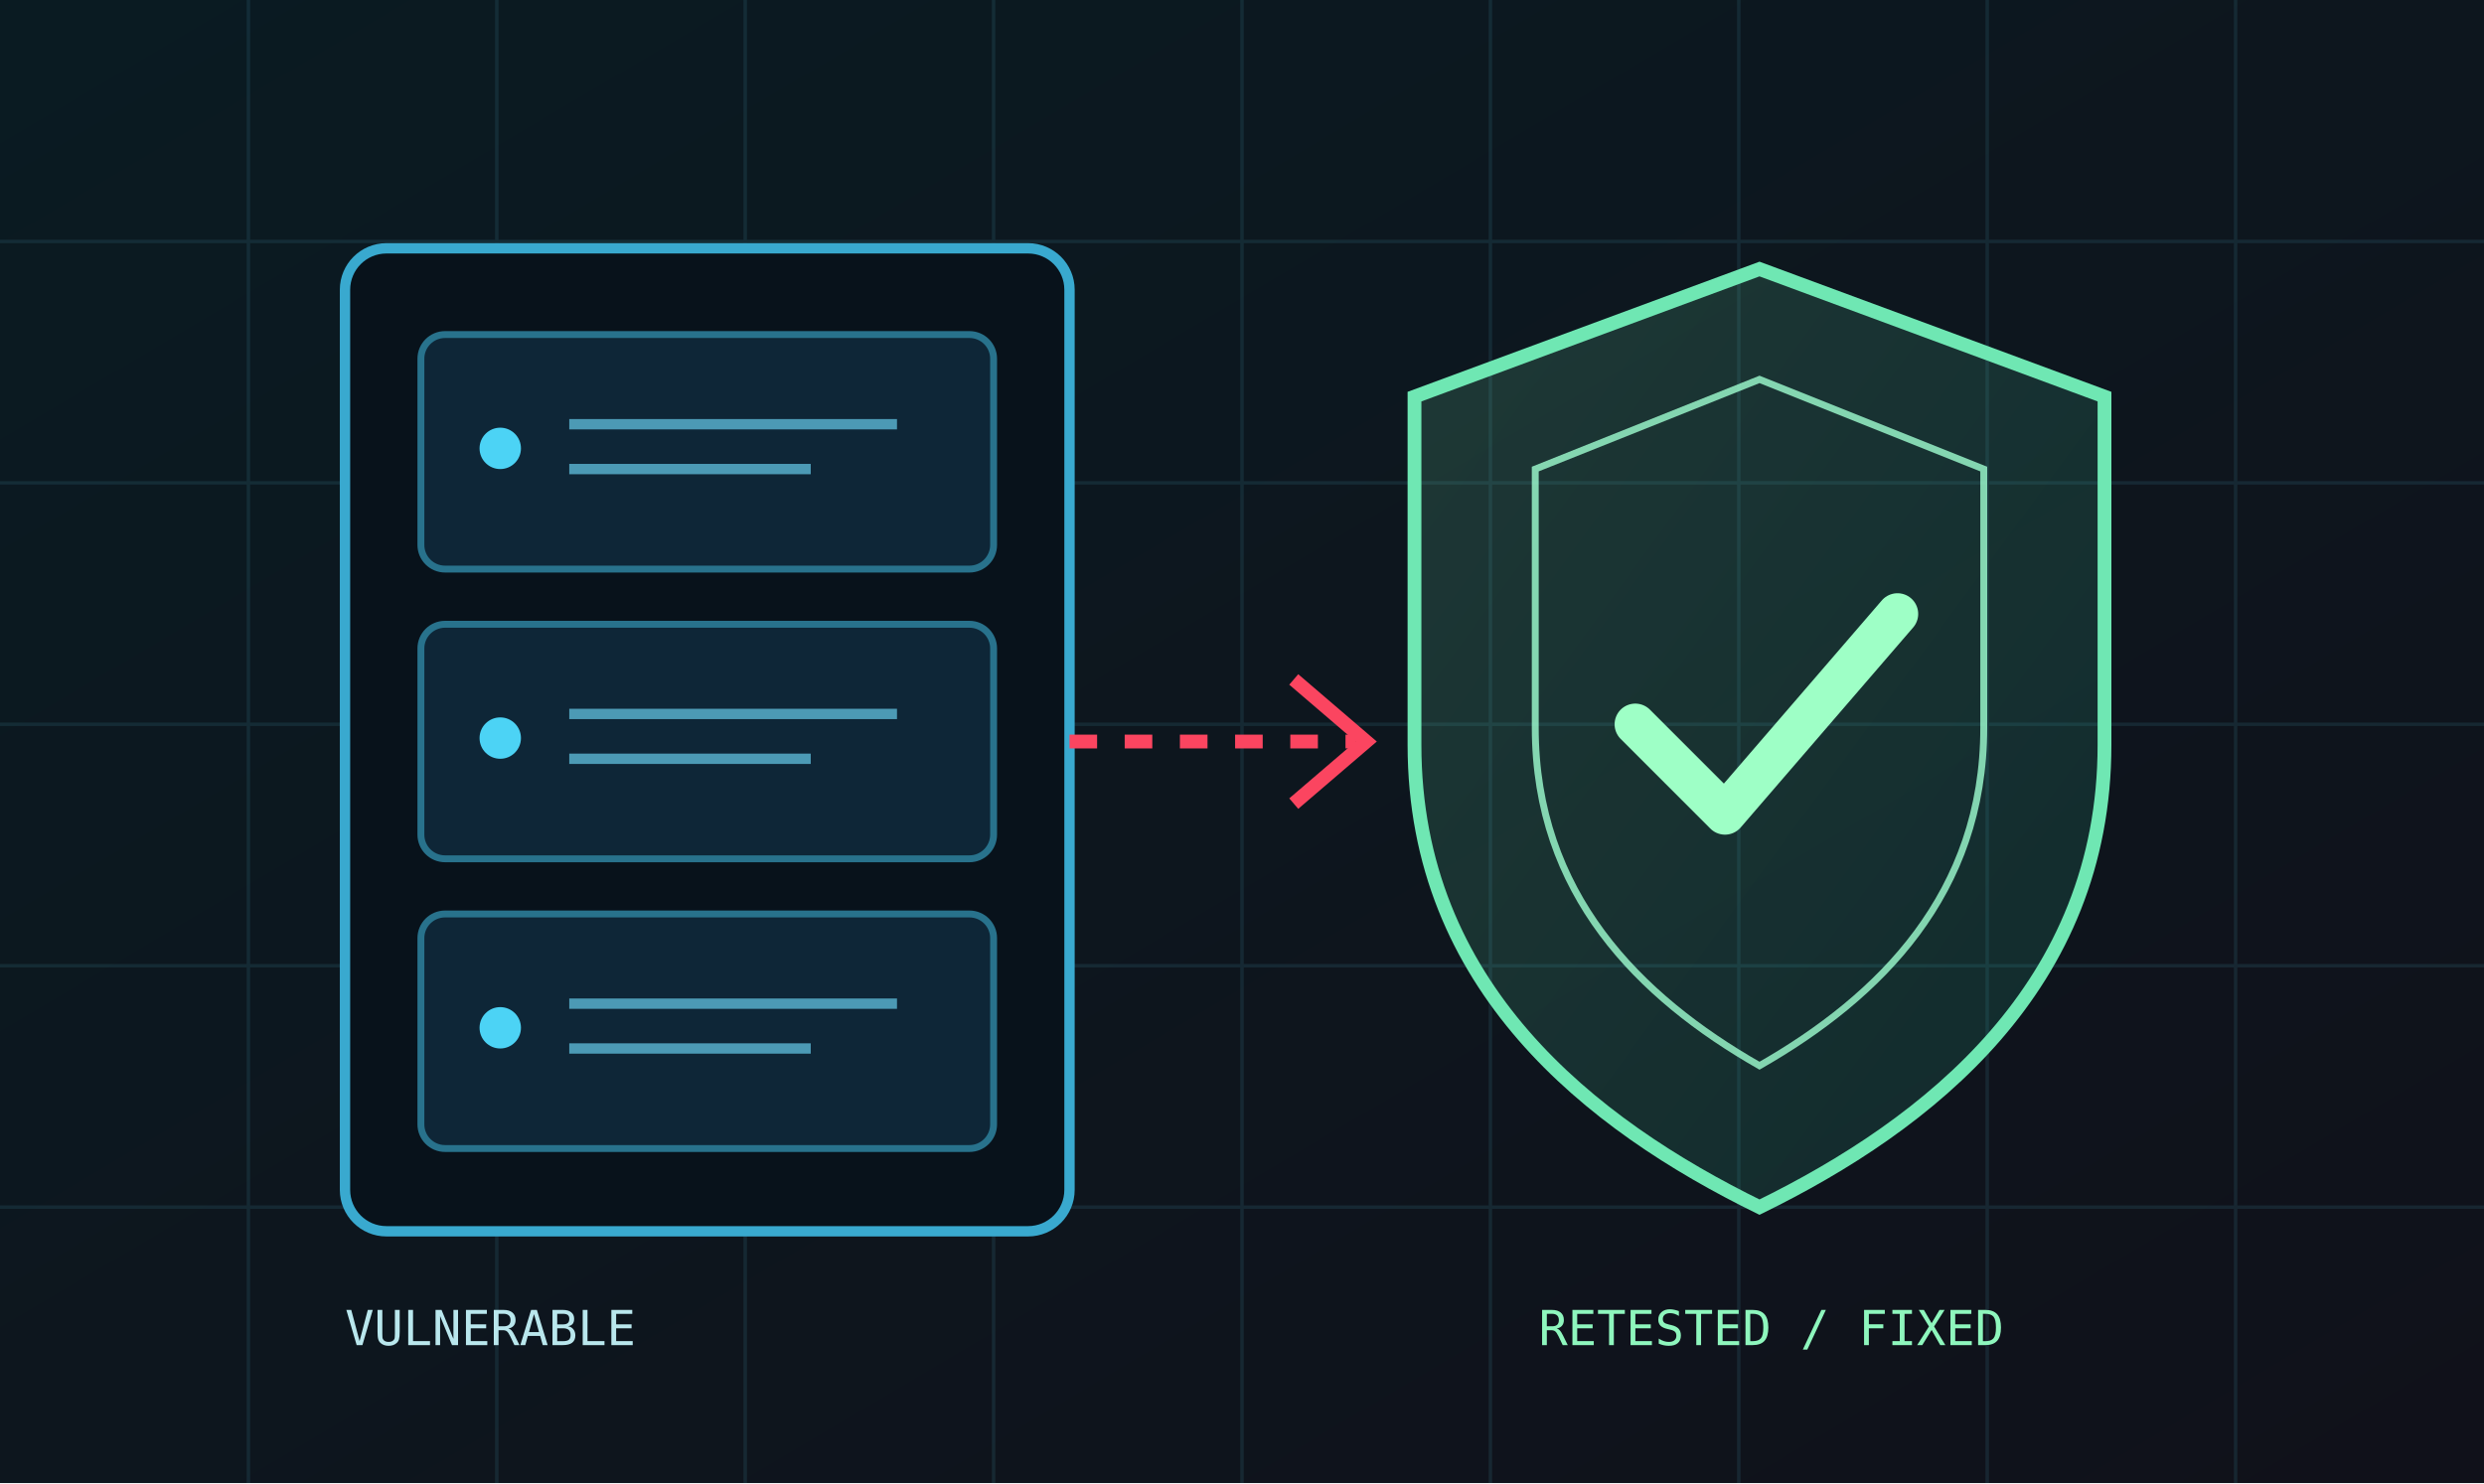
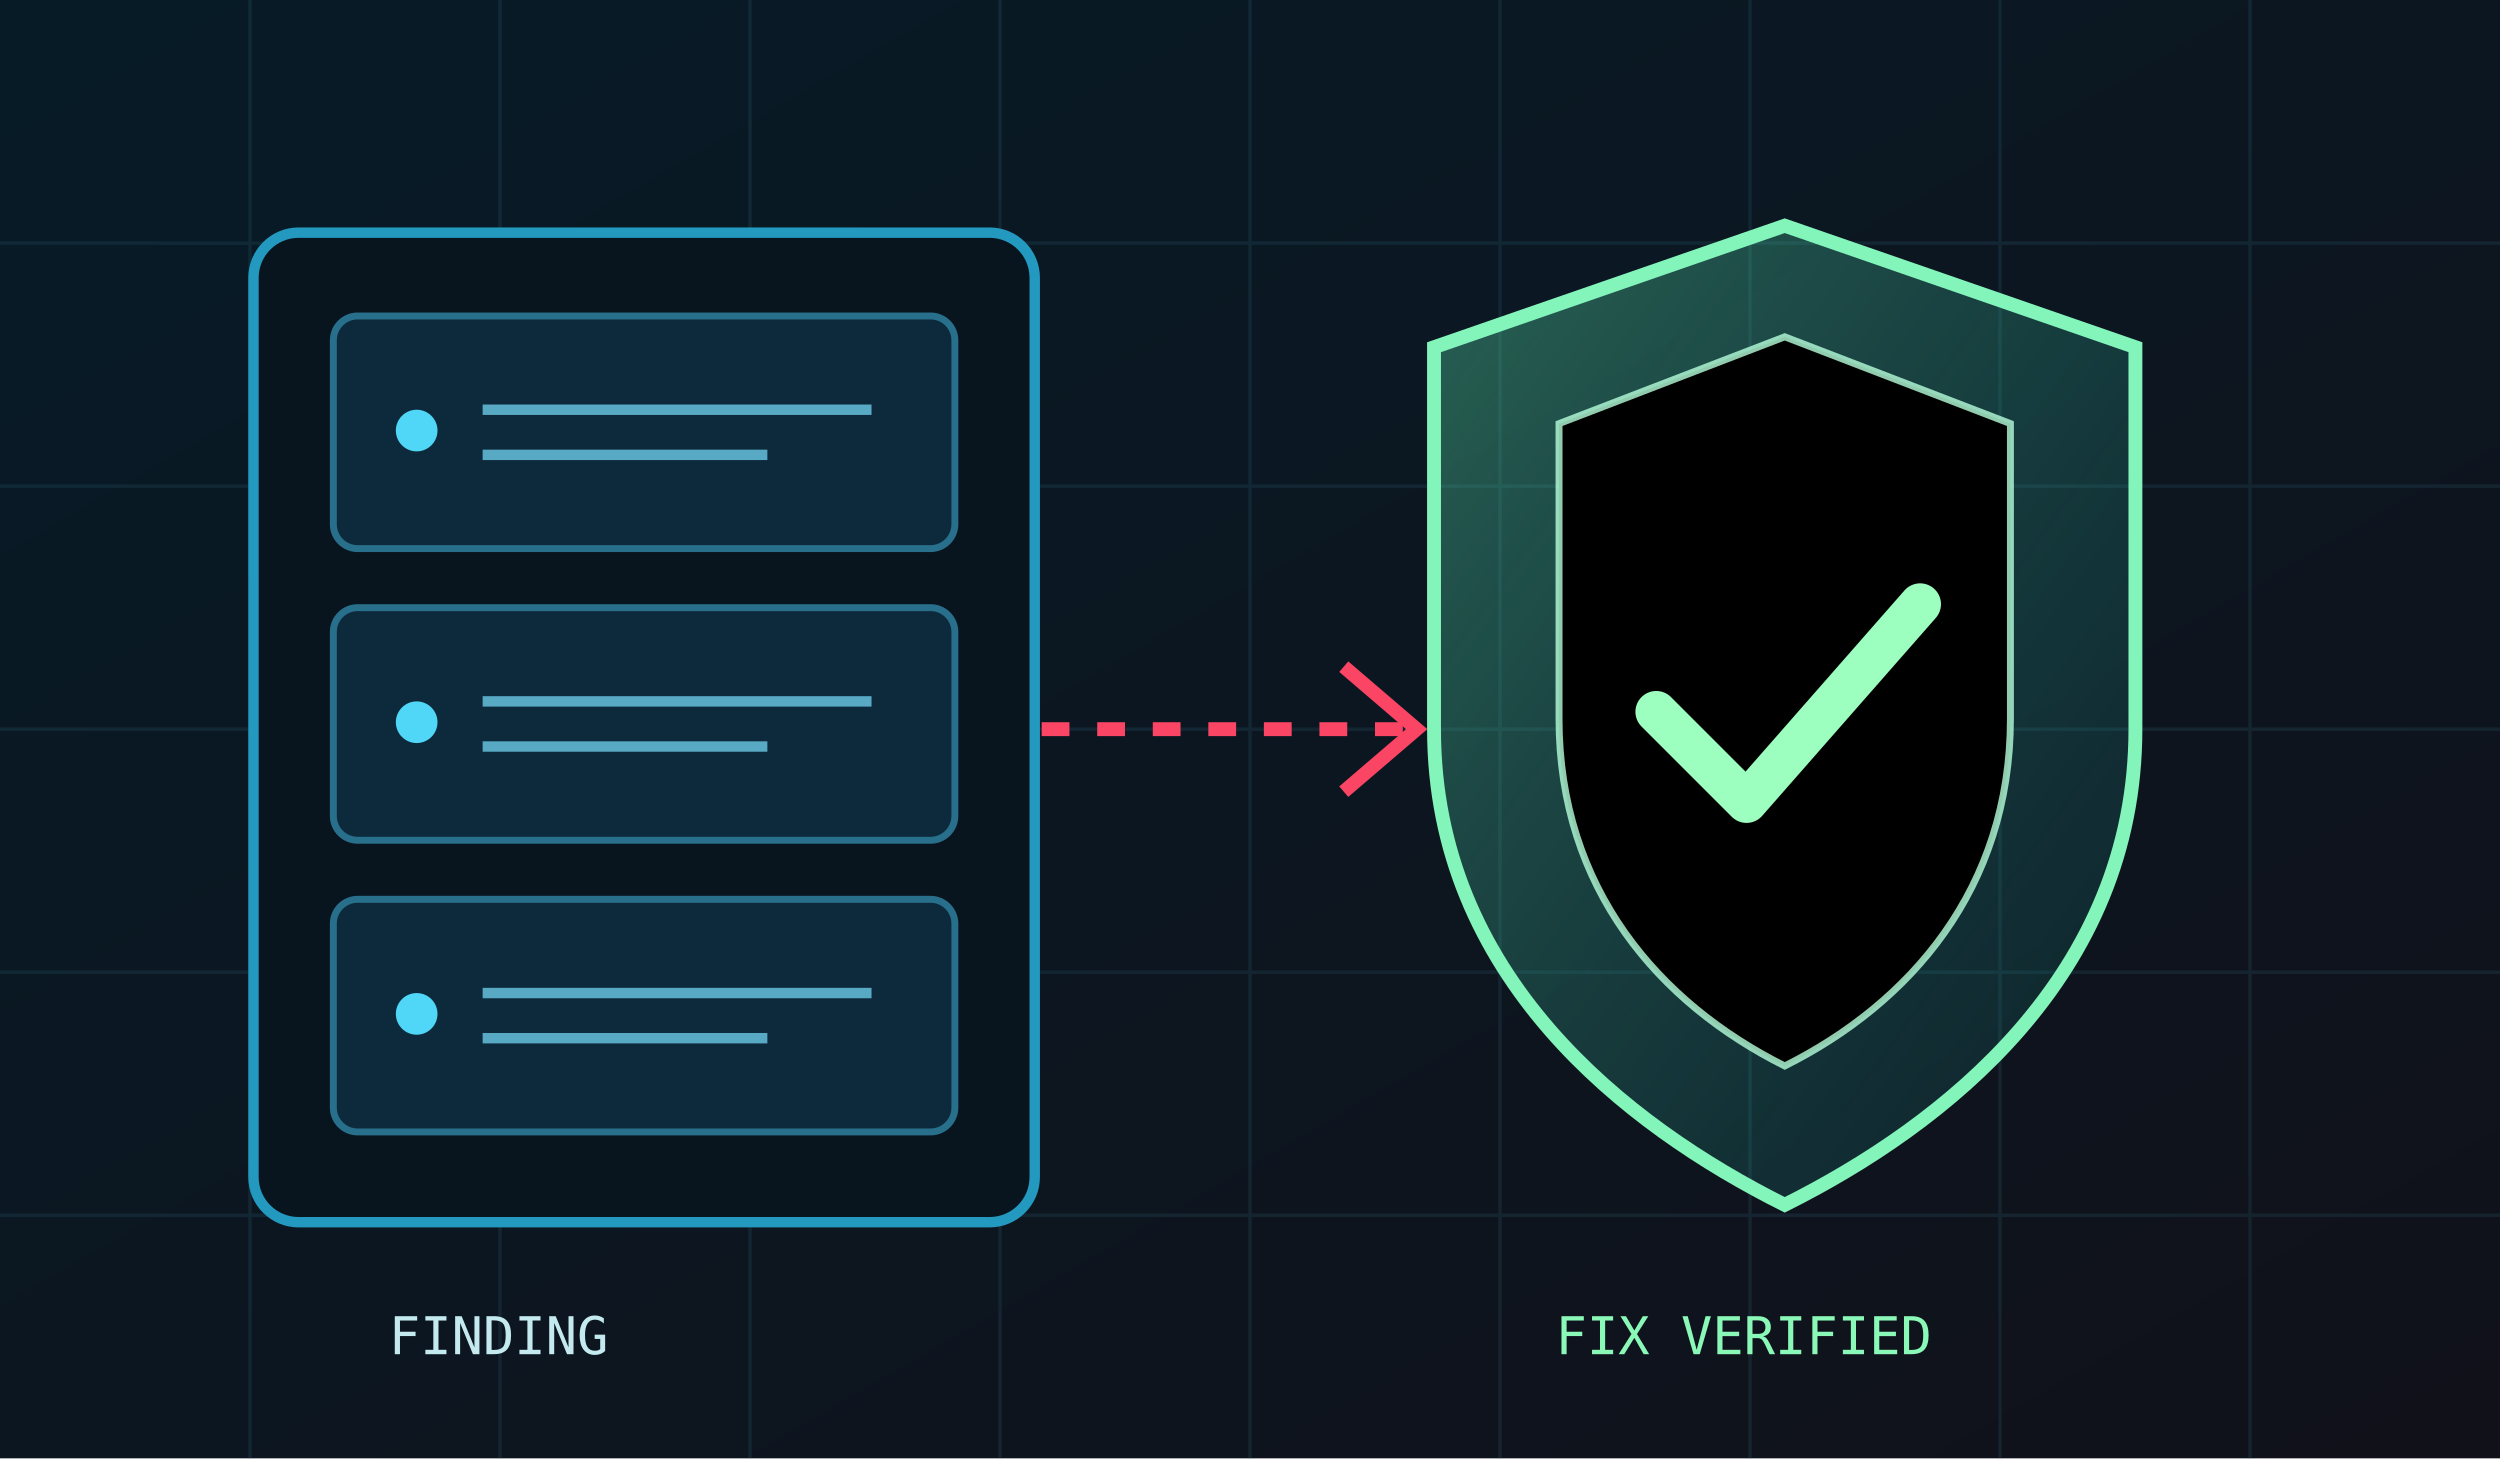
- <svg xmlns="http://www.w3.org/2000/svg" viewBox="0 0 720 430" fill="none">
+ <svg xmlns="http://www.w3.org/2000/svg" viewBox="0 0 720 420">
  <defs>
    <linearGradient id="bg" x2="1" y2="1">
-       <stop stop-color="#0a1b22" />
-       <stop offset="1" stop-color="#10111a" />
+       <stop stop-color="#071b27" />
+       <stop offset="1" stop-color="#11111a" />
    </linearGradient>
-     <linearGradient id="safe" x2="1" y2="1">
-       <stop stop-color="#7ce9ae" />
-       <stop offset="1" stop-color="#169f88" />
+     <linearGradient id="shield" x2="1" y2="1">
+       <stop stop-color="#62ebae" stop-opacity=".35" />
+       <stop offset="1" stop-color="#0a8c91" stop-opacity=".12" />
    </linearGradient>
  </defs>
-   <rect width="720" height="430" fill="url(#bg)" />
-   <g stroke="#337080" stroke-opacity=".22">
-     <path d="M0 70H720M0 140H720M0 210H720M0 280H720M0 350H720M72 0V430M144 0V430M216 0V430M288 0V430M360 0V430M432 0V430M504 0V430M576 0V430M648 0V430" />
+   <rect width="720" height="420" fill="url(#bg)" />
+   <g stroke="#2d6174" stroke-opacity=".22">
+     <path d="M0 70H720M0 140H720M0 210H720M0 280H720M0 350H720M72 0V420M144 0V420M216 0V420M288 0V420M360 0V420M432 0V420M504 0V420M576 0V420M648 0V420" />
  </g>
-   <g transform="translate(100 72)">
-     <rect width="210" height="285" rx="12" fill="#08121b" stroke="#39a9cf" stroke-width="3" />
-     <rect x="22" y="25" width="166" height="68" rx="7" fill="#0e2637" stroke="#28728c" stroke-width="2" />
-     <rect x="22" y="109" width="166" height="68" rx="7" fill="#0e2637" stroke="#28728c" stroke-width="2" />
-     <rect x="22" y="193" width="166" height="68" rx="7" fill="#0e2637" stroke="#28728c" stroke-width="2" />
-     <g fill="#4cd3f5">
-       <circle cx="45" cy="58" r="6" />
-       <circle cx="45" cy="142" r="6" />
-       <circle cx="45" cy="226" r="6" />
+   <g transform="translate(73 67)">
+     <rect width="225" height="285" rx="13" fill="#08141e" stroke="#2499bf" stroke-width="3" />
+     <rect x="23" y="24" width="179" height="67" rx="7" fill="#0d2a3c" stroke="#286f8c" stroke-width="2" />
+     <rect x="23" y="108" width="179" height="67" rx="7" fill="#0d2a3c" stroke="#286f8c" stroke-width="2" />
+     <rect x="23" y="192" width="179" height="67" rx="7" fill="#0d2a3c" stroke="#286f8c" stroke-width="2" />
+     <g fill="#50d6f7">
+       <circle cx="47" cy="57" r="6" />
+       <circle cx="47" cy="141" r="6" />
+       <circle cx="47" cy="225" r="6" />
    </g>
-     <g stroke="#4c9ab5" stroke-width="3">
-       <path d="M65 51h95m-95 13h70M65 135h95m-95 13h70M65 219h95m-95 13h70" />
+     <g stroke="#58a9c4" stroke-width="3">
+       <path d="M66 51h112m-112 13h82M66 135h112m-112 13h82M66 219h112m-112 13h82" />
    </g>
  </g>
-   <path d="M410 115L510 78L610 115V216C610 286 559 326 510 350C461 326 410 286 410 216Z" fill="url(#safe)" fill-opacity=".16" stroke="#6fe7b3" stroke-width="4" />
-   <path d="M510 110L575 136V211C575 259 545 289 510 309C475 289 445 259 445 211V136Z" stroke="#9fffd0" stroke-opacity=".8" stroke-width="2" />
-   <path d="M474 210L500 236L550 178" stroke="#9effc6" stroke-width="12" stroke-linecap="round" stroke-linejoin="round" />
-   <path d="M310 215H393" stroke="#fb4560" stroke-width="4" stroke-dasharray="8 8" />
-   <path d="M375 197L396 215L375 233" stroke="#fb4560" stroke-width="4" />
-   <g fill="#b9e7ed" font-family="monospace" font-size="14">
-     <text x="100" y="390">VULNERABLE</text>
-     <text x="446" y="390" fill="#8ef6bd">RETESTED / FIXED</text>
+   <path d="M413 100L514 65L615 100V210C615 281 560 324 514 347C468 324 413 281 413 210Z" fill="url(#shield)" stroke="#83f5ba" stroke-width="4" />
+   <path d="M514 97L579 122V207C579 256 550 289 514 307C478 289 449 256 449 207V122Z" stroke="#b5ffdb" stroke-opacity=".8" stroke-width="2" />
+   <path d="M477 205L503 231L553 174" stroke="#9dffbf" stroke-width="12" stroke-linecap="round" stroke-linejoin="round" />
+   <path d="M300 210H405" stroke="#fb4564" stroke-width="4" stroke-dasharray="8 8" />
+   <path d="M387 192L408 210L387 228" stroke="#fb4564" stroke-width="4" fill="none" />
+   <g fill="#c4eaf0" font-family="monospace" font-size="15">
+     <text x="112" y="390">FINDING</text>
+     <text x="448" y="390" fill="#8af8b7">FIX VERIFIED</text>
  </g>
</svg>
